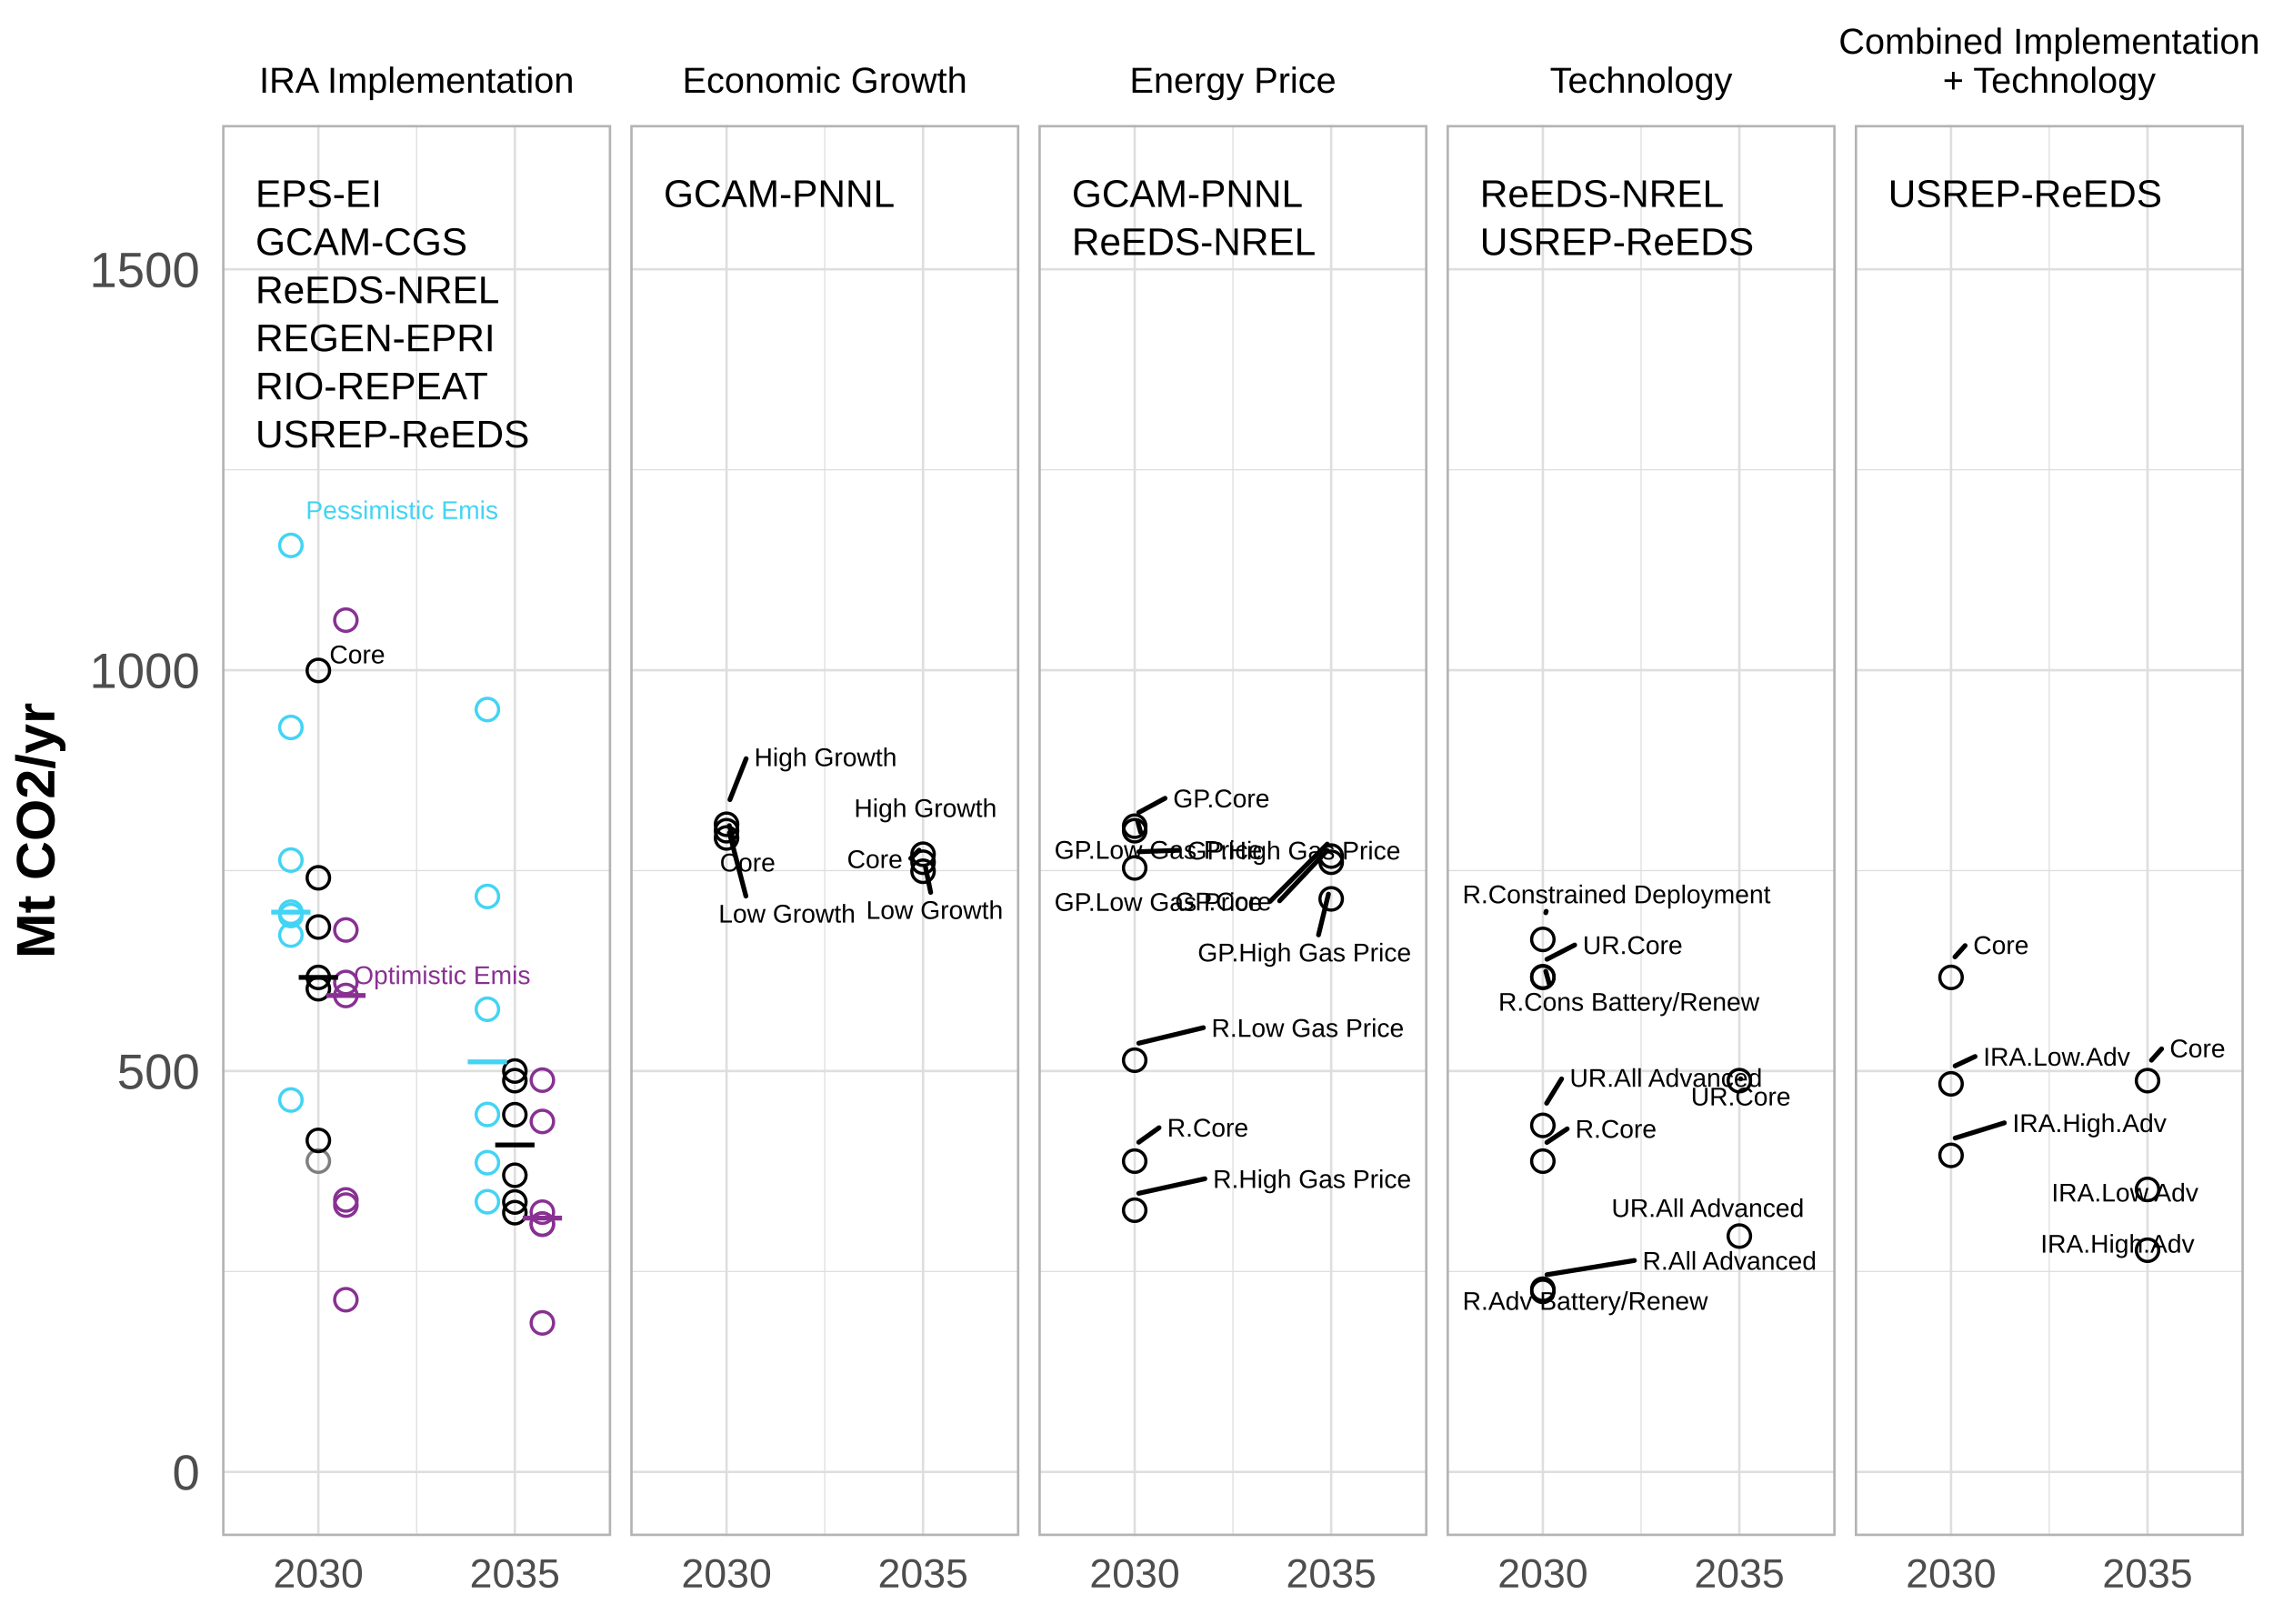
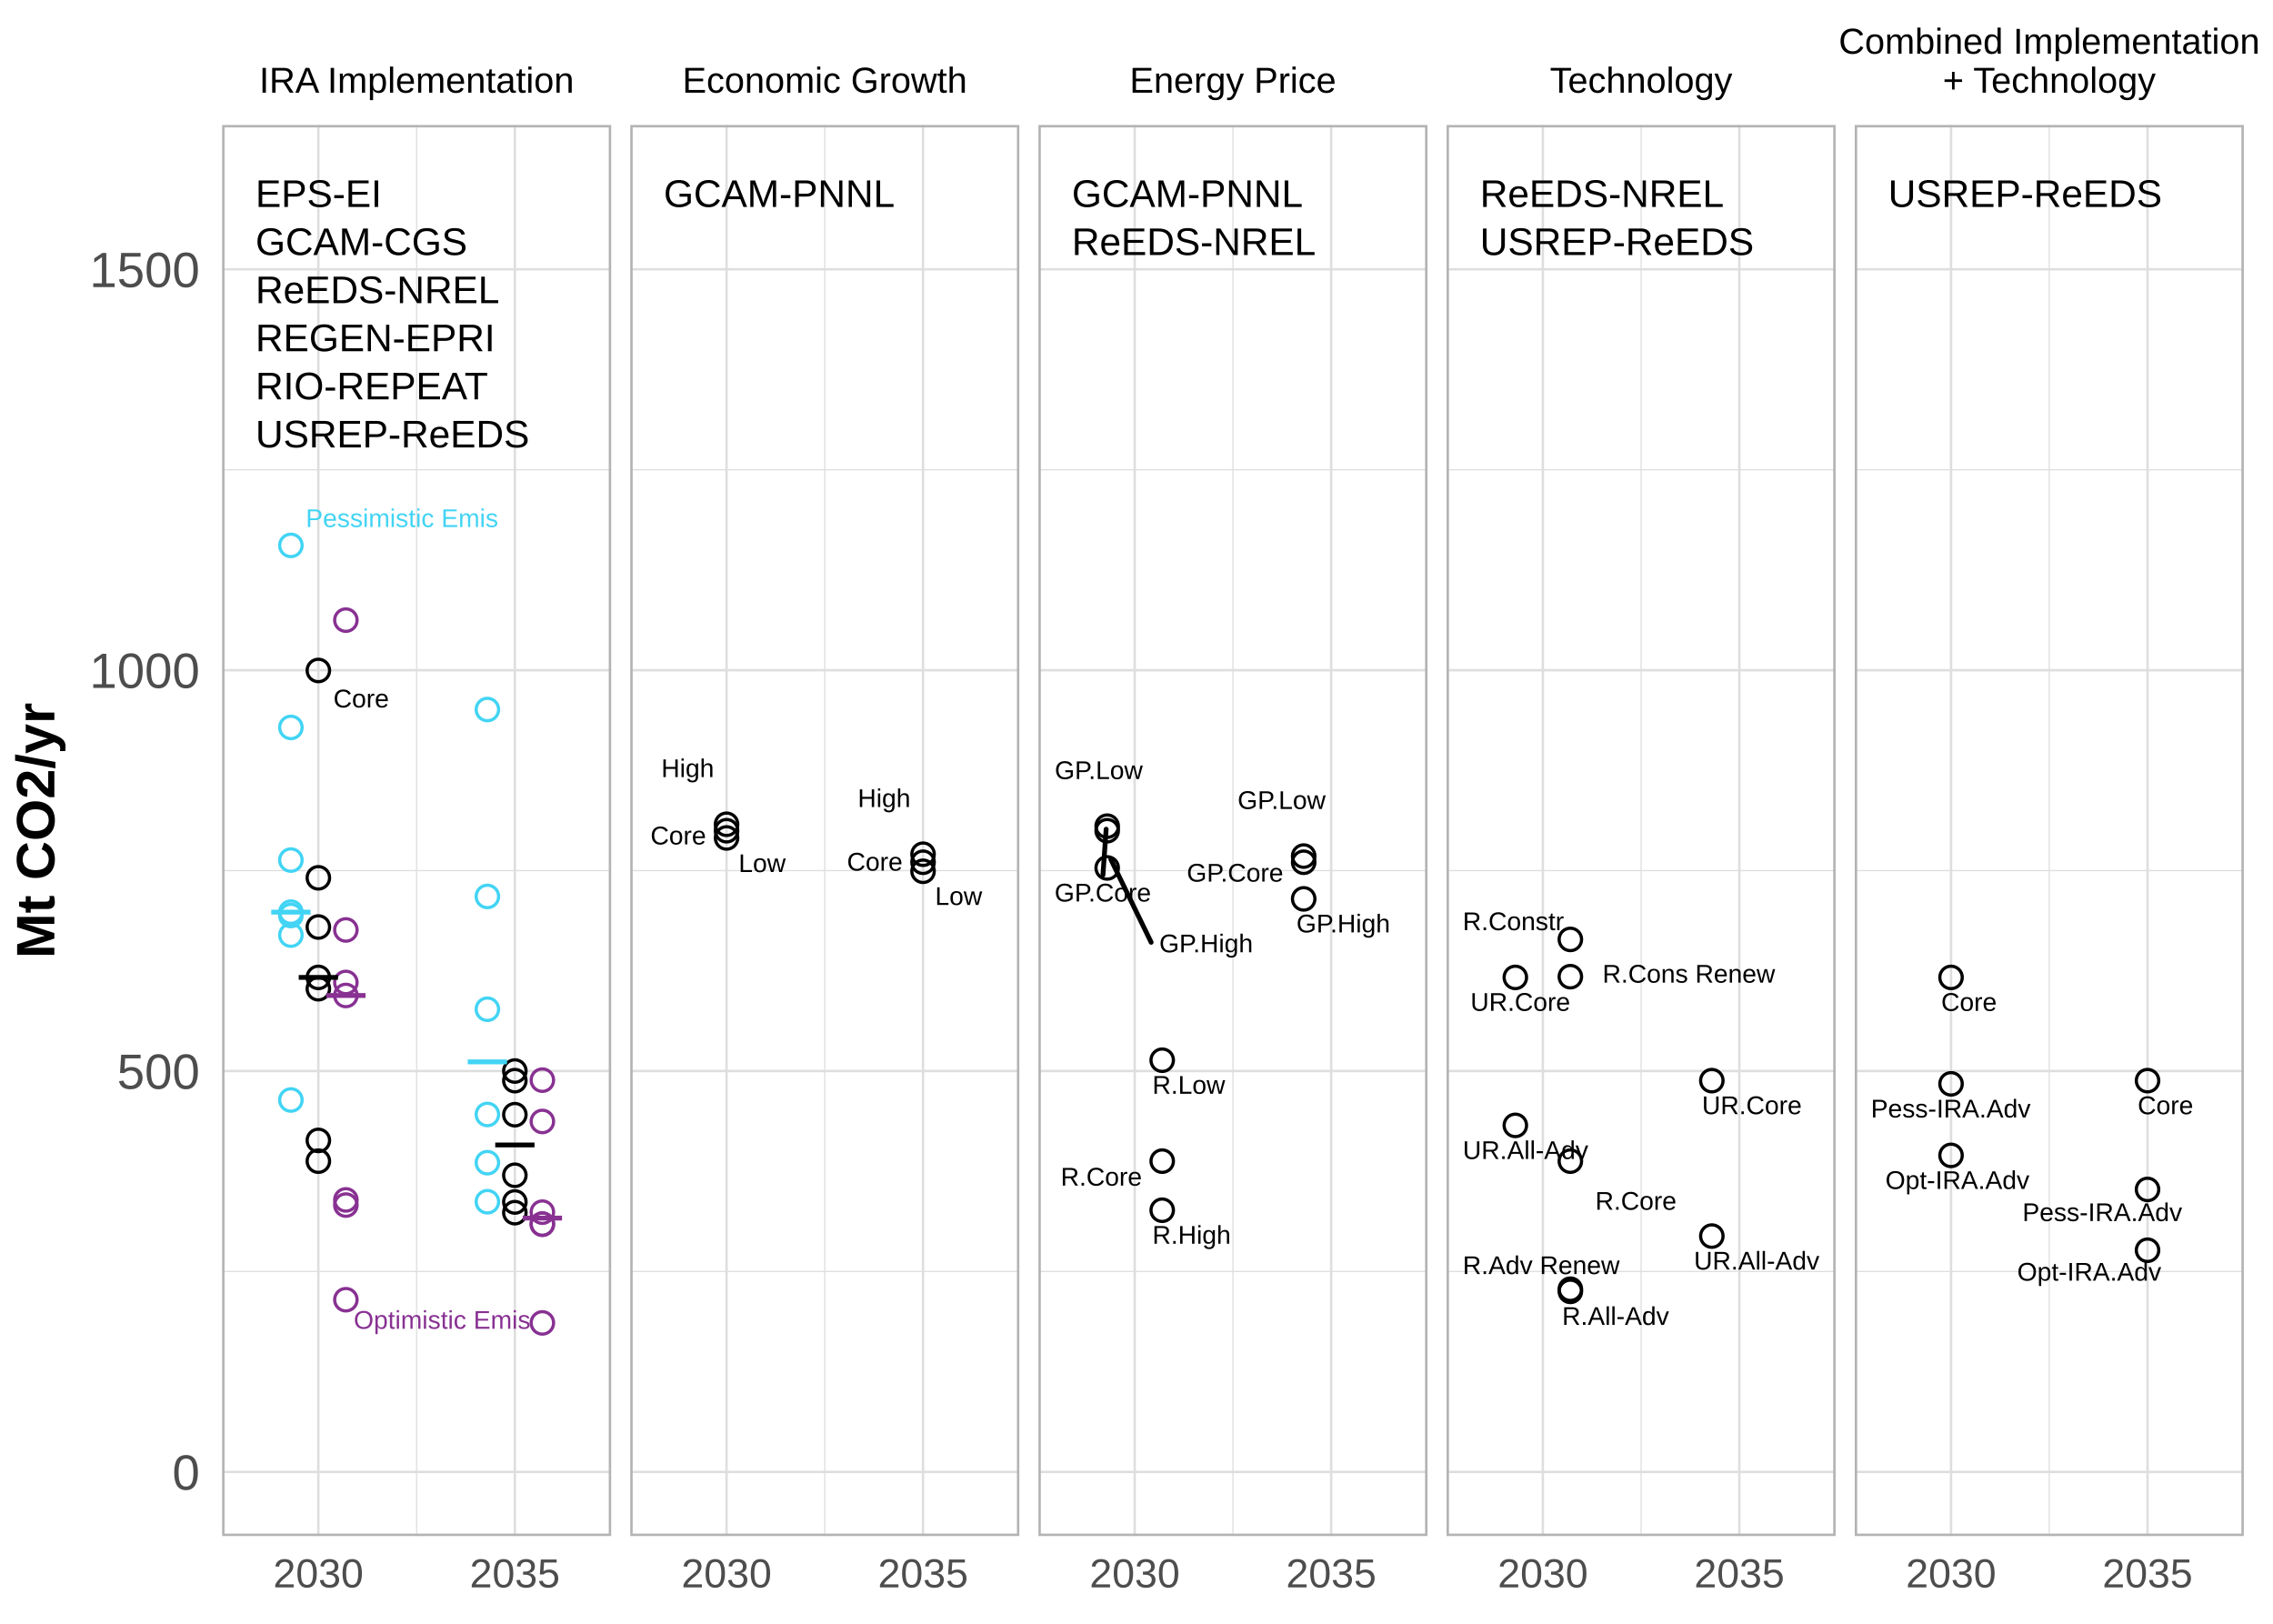
<svg xmlns="http://www.w3.org/2000/svg" class="svglite" width="504.00pt" height="360.00pt" viewBox="0 0 504.00 360.00">
  <defs>
    <style type="text/css">
    .svglite line, .svglite polyline, .svglite polygon, .svglite path, .svglite rect, .svglite circle {
      fill: none;
      stroke: #000000;
      stroke-linecap: round;
      stroke-linejoin: round;
      stroke-miterlimit: 10.00;
    }
    .svglite text {
      white-space: pre;
    }
  </style>
  </defs>
  <rect width="100%" height="100%" style="stroke: none; fill: #FFFFFF;" />
  <defs>
    <clipPath id="cpMC4wMHw1MDQuMDB8MC4wMHwzNjAuMDA=">
      <rect x="0.00" y="0.00" width="504.00" height="360.00" />
    </clipPath>
  </defs>
  <g clip-path="url(#cpMC4wMHw1MDQuMDB8MC4wMHwzNjAuMDA=)">
    <rect x="-0" y="0.00" width="504.00" height="360.00" style="stroke-width: 1.07; stroke: #FFFFFF; fill: #FFFFFF;" />
  </g>
  <defs>
    <clipPath id="cpNS40OHwxMzYuNTF8NS40OHwzNTQuNTI=">
      <rect x="5.48" y="5.48" width="131.03" height="349.04" />
    </clipPath>
  </defs>
  <g clip-path="url(#cpNS40OHwxMzYuNTF8NS40OHwzNTQuNTI=)">
    <rect x="5.48" y="5.48" width="131.03" height="349.04" style="stroke-width: 1.07; stroke: #FFFFFF; fill: #FFFFFF;" />
  </g>
  <g clip-path="url(#cpMC4wMHw1MDQuMDB8MC4wMHwzNjAuMDA=)">
</g>
  <defs>
    <clipPath id="cpNDkuMjV8MTM1LjUxfDI3LjcxfDM0MC41Ng==">
      <rect x="49.25" y="27.71" width="86.27" height="312.85" />
    </clipPath>
  </defs>
  <g clip-path="url(#cpNDkuMjV8MTM1LjUxfDI3LjcxfDM0MC41Ng==)">
    <rect x="49.25" y="27.71" width="86.27" height="312.85" style="stroke-width: 1.07; stroke: none; fill: #FFFFFF;" />
    <polyline points="49.25,281.90 135.51,281.90 " style="stroke-width: 0.27; stroke: #DEDEDE; stroke-linecap: butt;" />
    <polyline points="49.25,193.02 135.51,193.02 " style="stroke-width: 0.27; stroke: #DEDEDE; stroke-linecap: butt;" />
    <polyline points="49.25,104.15 135.51,104.15 " style="stroke-width: 0.27; stroke: #DEDEDE; stroke-linecap: butt;" />
    <polyline points="92.38,340.56 92.38,27.71 " style="stroke-width: 0.27; stroke: #DEDEDE; stroke-linecap: butt;" />
    <polyline points="49.25,326.34 135.51,326.34 " style="stroke-width: 0.53; stroke: #DEDEDE; stroke-linecap: butt;" />
    <polyline points="49.25,237.46 135.51,237.46 " style="stroke-width: 0.53; stroke: #DEDEDE; stroke-linecap: butt;" />
    <polyline points="49.25,148.59 135.51,148.59 " style="stroke-width: 0.53; stroke: #DEDEDE; stroke-linecap: butt;" />
    <polyline points="49.25,59.71 135.51,59.71 " style="stroke-width: 0.53; stroke: #DEDEDE; stroke-linecap: butt;" />
    <polyline points="70.59,340.56 70.59,27.71 " style="stroke-width: 0.53; stroke: #DEDEDE; stroke-linecap: butt;" />
    <polyline points="114.16,340.56 114.16,27.71 " style="stroke-width: 0.53; stroke: #DEDEDE; stroke-linecap: butt;" />
    <circle cx="70.59" cy="219.21" r="2.49" style="stroke-width: 0.71;" />
    <circle cx="114.16" cy="266.49" r="2.49" style="stroke-width: 0.71;" />
    <circle cx="76.69" cy="266.03" r="2.49" style="stroke-width: 0.71; stroke: #883192;" />
    <circle cx="120.26" cy="271.43" r="2.49" style="stroke-width: 0.71; stroke: #883192;" />
    <circle cx="64.50" cy="207.32" r="2.49" style="stroke-width: 0.71; stroke: #42D4F4;" />
    <circle cx="108.07" cy="257.78" r="2.49" style="stroke-width: 0.71; stroke: #42D4F4;" />
    <circle cx="70.59" cy="205.53" r="2.49" style="stroke-width: 0.71;" />
    <circle cx="114.16" cy="247.14" r="2.49" style="stroke-width: 0.71;" />
    <circle cx="76.69" cy="220.71" r="2.49" style="stroke-width: 0.71; stroke: #883192;" />
    <circle cx="120.26" cy="248.64" r="2.49" style="stroke-width: 0.71; stroke: #883192;" />
    <circle cx="64.50" cy="190.69" r="2.49" style="stroke-width: 0.71; stroke: #42D4F4;" />
    <circle cx="108.07" cy="247.09" r="2.49" style="stroke-width: 0.71; stroke: #42D4F4;" />
    <circle cx="70.59" cy="148.65" r="2.49" style="stroke-width: 0.71;" />
    <circle cx="114.16" cy="237.46" r="2.49" style="stroke-width: 0.71;" />
    <circle cx="76.69" cy="137.49" r="2.49" style="stroke-width: 0.71; stroke: #883192;" />
    <circle cx="120.26" cy="271.38" r="2.49" style="stroke-width: 0.71; stroke: #883192;" />
    <circle cx="64.50" cy="120.92" r="2.49" style="stroke-width: 0.71; stroke: #42D4F4;" />
    <circle cx="108.07" cy="157.31" r="2.49" style="stroke-width: 0.71; stroke: #42D4F4;" />
    <circle cx="70.59" cy="194.62" r="2.49" style="stroke-width: 0.71;" />
    <circle cx="114.16" cy="260.57" r="2.49" style="stroke-width: 0.71;" />
    <circle cx="76.69" cy="206.18" r="2.49" style="stroke-width: 0.71; stroke: #883192;" />
    <circle cx="120.26" cy="268.75" r="2.49" style="stroke-width: 0.71; stroke: #883192;" />
    <circle cx="64.50" cy="202.98" r="2.49" style="stroke-width: 0.71; stroke: #42D4F4;" />
    <circle cx="108.07" cy="266.44" r="2.49" style="stroke-width: 0.71; stroke: #42D4F4;" />
-     <circle cx="70.59" cy="257.44" r="2.49" style="stroke-width: 0.71; stroke: #7F7F7F;" />
+     <circle cx="70.59" cy="257.44" r="2.49" style="stroke-width: 0.71;" />
    <circle cx="70.59" cy="252.84" r="2.49" style="stroke-width: 0.71;" />
    <circle cx="114.16" cy="268.86" r="2.49" style="stroke-width: 0.71;" />
    <circle cx="76.69" cy="267.18" r="2.49" style="stroke-width: 0.71; stroke: #883192;" />
    <circle cx="76.69" cy="288.16" r="2.49" style="stroke-width: 0.71; stroke: #883192;" />
    <circle cx="120.26" cy="293.30" r="2.49" style="stroke-width: 0.71; stroke: #883192;" />
    <circle cx="64.50" cy="243.88" r="2.49" style="stroke-width: 0.71; stroke: #42D4F4;" />
    <circle cx="64.50" cy="161.28" r="2.49" style="stroke-width: 0.71; stroke: #42D4F4;" />
    <circle cx="108.07" cy="198.75" r="2.49" style="stroke-width: 0.71; stroke: #42D4F4;" />
    <circle cx="70.59" cy="216.70" r="2.49" style="stroke-width: 0.71;" />
    <circle cx="114.16" cy="239.59" r="2.49" style="stroke-width: 0.71;" />
    <circle cx="76.69" cy="217.82" r="2.49" style="stroke-width: 0.71; stroke: #883192;" />
    <circle cx="120.26" cy="239.48" r="2.49" style="stroke-width: 0.71; stroke: #883192;" />
    <circle cx="64.50" cy="202.23" r="2.49" style="stroke-width: 0.71; stroke: #42D4F4;" />
    <circle cx="108.07" cy="223.76" r="2.49" style="stroke-width: 0.71; stroke: #42D4F4;" />
    <line x1="60.14" y1="202.23" x2="68.85" y2="202.23" style="stroke-width: 1.07; stroke: #42D4F4; stroke-linecap: butt;" />
    <line x1="66.24" y1="216.70" x2="74.95" y2="216.70" style="stroke-width: 1.07; stroke-linecap: butt;" />
    <line x1="72.34" y1="220.71" x2="81.05" y2="220.71" style="stroke-width: 1.07; stroke: #883192; stroke-linecap: butt;" />
    <line x1="103.71" y1="235.43" x2="112.42" y2="235.43" style="stroke-width: 1.07; stroke: #42D4F4; stroke-linecap: butt;" />
    <line x1="109.81" y1="253.85" x2="118.52" y2="253.85" style="stroke-width: 1.07; stroke-linecap: butt;" />
    <line x1="115.91" y1="270.06" x2="124.62" y2="270.06" style="stroke-width: 1.07; stroke: #883192; stroke-linecap: butt;" />
-     <text x="73.06" y="147.07" style="font-size: 5.69px; font-family: &quot;Arial&quot;;" textLength="12.33px" lengthAdjust="spacingAndGlyphs">Core</text>
-     <text x="67.80" y="115.07" style="font-size: 5.69px;fill: #42D4F4; font-family: &quot;Arial&quot;;" textLength="42.67px" lengthAdjust="spacingAndGlyphs">Pessimistic Emis</text>
-     <text x="78.43" y="218.17" style="font-size: 5.69px;fill: #883192; font-family: &quot;Arial&quot;;" textLength="39.18px" lengthAdjust="spacingAndGlyphs">Optimistic Emis</text>
+     <text x="73.93" y="156.84" style="font-size: 5.69px; font-family: &quot;Arial&quot;;" textLength="12.33px" lengthAdjust="spacingAndGlyphs">Core</text>
+     <text x="67.80" y="116.85" style="font-size: 5.69px;fill: #42D4F4; font-family: &quot;Arial&quot;;" textLength="42.67px" lengthAdjust="spacingAndGlyphs">Pessimistic Emis</text>
+     <text x="78.43" y="294.60" style="font-size: 5.69px;fill: #883192; font-family: &quot;Arial&quot;;" textLength="39.18px" lengthAdjust="spacingAndGlyphs">Optimistic Emis</text>
    <text x="56.65" y="45.88" style="font-size: 8.54px; font-family: &quot;Arial&quot;;" textLength="27.96px" lengthAdjust="spacingAndGlyphs">EPS-EI</text>
    <text x="56.65" y="56.54" style="font-size: 8.54px; font-family: &quot;Arial&quot;;" textLength="46.93px" lengthAdjust="spacingAndGlyphs">GCAM-CGS</text>
    <text x="56.65" y="67.21" style="font-size: 8.54px; font-family: &quot;Arial&quot;;" textLength="54.05px" lengthAdjust="spacingAndGlyphs">ReEDS-NREL</text>
    <text x="56.65" y="77.87" style="font-size: 8.54px; font-family: &quot;Arial&quot;;" textLength="53.09px" lengthAdjust="spacingAndGlyphs">REGEN-EPRI</text>
    <text x="56.65" y="88.54" style="font-size: 8.54px; font-family: &quot;Arial&quot;;" textLength="51.51px" lengthAdjust="spacingAndGlyphs">RIO-REPEAT</text>
    <text x="56.65" y="99.20" style="font-size: 8.54px; font-family: &quot;Arial&quot;;" textLength="60.68px" lengthAdjust="spacingAndGlyphs">USREP-ReEDS</text>
    <rect x="49.25" y="27.71" width="86.27" height="312.85" style="stroke-width: 1.07; stroke: #B3B3B3;" />
  </g>
  <g clip-path="url(#cpMC4wMHw1MDQuMDB8MC4wMHwzNjAuMDA=)">
    <text x="44.31" y="330.28" text-anchor="end" style="font-size: 11.00px;fill: #4D4D4D; font-family: &quot;Arial&quot;;" textLength="6.12px" lengthAdjust="spacingAndGlyphs">0</text>
    <text x="44.31" y="241.40" text-anchor="end" style="font-size: 11.00px;fill: #4D4D4D; font-family: &quot;Arial&quot;;" textLength="18.36px" lengthAdjust="spacingAndGlyphs">500</text>
    <text x="44.31" y="152.52" text-anchor="end" style="font-size: 11.00px;fill: #4D4D4D; font-family: &quot;Arial&quot;;" textLength="24.48px" lengthAdjust="spacingAndGlyphs">1000</text>
    <text x="44.31" y="63.65" text-anchor="end" style="font-size: 11.00px;fill: #4D4D4D; font-family: &quot;Arial&quot;;" textLength="24.48px" lengthAdjust="spacingAndGlyphs">1500</text>
    <text x="70.59" y="351.94" text-anchor="middle" style="font-size: 9.00px;fill: #4D4D4D; font-family: &quot;Arial&quot;;" textLength="20.02px" lengthAdjust="spacingAndGlyphs">2030</text>
    <text x="114.16" y="351.94" text-anchor="middle" style="font-size: 9.00px;fill: #4D4D4D; font-family: &quot;Arial&quot;;" textLength="20.02px" lengthAdjust="spacingAndGlyphs">2035</text>
    <text transform="translate(12.05,184.14) rotate(-90)" text-anchor="middle" style="font-size: 12.00px; font-weight: bold; font-family: &quot;Arial&quot;;" textLength="56.69px" lengthAdjust="spacingAndGlyphs">Mt CO2/yr</text>
    <text x="92.38" y="11.91" text-anchor="middle" style="font-size: 8.00px; font-family: &quot;Arial&quot;;" textLength="0.00px" lengthAdjust="spacingAndGlyphs" />
    <text x="92.38" y="20.55" text-anchor="middle" style="font-size: 8.00px; font-family: &quot;Arial&quot;;" textLength="69.82px" lengthAdjust="spacingAndGlyphs">IRA Implementation</text>
  </g>
  <defs>
    <clipPath id="cpMTM2LjUxfDIyNy4wMXw1LjQ4fDM1NC41Mg==">
      <rect x="136.51" y="5.48" width="90.50" height="349.04" />
    </clipPath>
  </defs>
  <g clip-path="url(#cpMTM2LjUxfDIyNy4wMXw1LjQ4fDM1NC41Mg==)">
    <rect x="136.51" y="5.48" width="90.50" height="349.04" style="stroke-width: 1.07; stroke: #FFFFFF; fill: #FFFFFF;" />
  </g>
  <g clip-path="url(#cpMC4wMHw1MDQuMDB8MC4wMHwzNjAuMDA=)">
</g>
  <defs>
    <clipPath id="cpMTM5Ljc1fDIyNi4wMnwyNy43MXwzNDAuNTY=">
      <rect x="139.75" y="27.71" width="86.27" height="312.85" />
    </clipPath>
  </defs>
  <g clip-path="url(#cpMTM5Ljc1fDIyNi4wMnwyNy43MXwzNDAuNTY=)">
    <rect x="139.75" y="27.71" width="86.27" height="312.85" style="stroke-width: 1.07; stroke: none; fill: #FFFFFF;" />
    <polyline points="139.75,281.90 226.02,281.90 " style="stroke-width: 0.27; stroke: #DEDEDE; stroke-linecap: butt;" />
    <polyline points="139.75,193.02 226.02,193.02 " style="stroke-width: 0.27; stroke: #DEDEDE; stroke-linecap: butt;" />
    <polyline points="139.75,104.15 226.02,104.15 " style="stroke-width: 0.27; stroke: #DEDEDE; stroke-linecap: butt;" />
    <polyline points="182.88,340.56 182.88,27.71 " style="stroke-width: 0.27; stroke: #DEDEDE; stroke-linecap: butt;" />
    <polyline points="139.75,326.34 226.02,326.34 " style="stroke-width: 0.53; stroke: #DEDEDE; stroke-linecap: butt;" />
    <polyline points="139.75,237.46 226.02,237.46 " style="stroke-width: 0.53; stroke: #DEDEDE; stroke-linecap: butt;" />
    <polyline points="139.75,148.59 226.02,148.59 " style="stroke-width: 0.53; stroke: #DEDEDE; stroke-linecap: butt;" />
    <polyline points="139.75,59.71 226.02,59.71 " style="stroke-width: 0.53; stroke: #DEDEDE; stroke-linecap: butt;" />
    <polyline points="161.10,340.56 161.10,27.71 " style="stroke-width: 0.53; stroke: #DEDEDE; stroke-linecap: butt;" />
    <polyline points="204.67,340.56 204.67,27.71 " style="stroke-width: 0.53; stroke: #DEDEDE; stroke-linecap: butt;" />
    <circle cx="161.10" cy="182.75" r="2.49" style="stroke-width: 0.71;" />
    <circle cx="204.67" cy="189.39" r="2.49" style="stroke-width: 0.71;" />
    <circle cx="161.10" cy="184.18" r="2.49" style="stroke-width: 0.71;" />
    <circle cx="204.67" cy="191.17" r="2.49" style="stroke-width: 0.71;" />
    <circle cx="161.10" cy="185.78" r="2.49" style="stroke-width: 0.71;" />
    <circle cx="204.67" cy="193.17" r="2.49" style="stroke-width: 0.71;" />
-     <line x1="165.44" y1="168.21" x2="161.85" y2="177.29" style="stroke-width: 1.07;" />
-     <line x1="162.82" y1="187.32" x2="161.72" y2="183.05" style="stroke-width: 1.07;" />
-     <line x1="201.94" y1="190.31" x2="203.78" y2="188.49" style="stroke-width: 1.07;" />
-     <line x1="165.39" y1="198.67" x2="161.73" y2="184.64" style="stroke-width: 1.07;" />
-     <line x1="206.36" y1="197.85" x2="205.22" y2="192.27" style="stroke-width: 1.07;" />
-     <text x="167.24" y="169.85" style="font-size: 5.69px; font-family: &quot;Arial&quot;;" textLength="31.60px" lengthAdjust="spacingAndGlyphs">High Growth</text>
-     <text x="189.39" y="181.13" style="font-size: 5.69px; font-family: &quot;Arial&quot;;" textLength="31.60px" lengthAdjust="spacingAndGlyphs">High Growth</text>
-     <text x="159.60" y="193.20" style="font-size: 5.69px; font-family: &quot;Arial&quot;;" textLength="12.33px" lengthAdjust="spacingAndGlyphs">Core</text>
-     <text x="187.82" y="192.45" style="font-size: 5.69px; font-family: &quot;Arial&quot;;" textLength="12.33px" lengthAdjust="spacingAndGlyphs">Core</text>
-     <text x="159.32" y="204.54" style="font-size: 5.69px; font-family: &quot;Arial&quot;;" textLength="30.33px" lengthAdjust="spacingAndGlyphs">Low Growth</text>
-     <text x="192.05" y="203.73" style="font-size: 5.69px; font-family: &quot;Arial&quot;;" textLength="30.33px" lengthAdjust="spacingAndGlyphs">Low Growth</text>
+     <text x="146.63" y="172.28" style="font-size: 5.69px; font-family: &quot;Arial&quot;;" textLength="11.70px" lengthAdjust="spacingAndGlyphs">High</text>
+     <text x="190.19" y="178.92" style="font-size: 5.69px; font-family: &quot;Arial&quot;;" textLength="11.70px" lengthAdjust="spacingAndGlyphs">High</text>
+     <text x="144.24" y="187.21" style="font-size: 5.69px; font-family: &quot;Arial&quot;;" textLength="12.33px" lengthAdjust="spacingAndGlyphs">Core</text>
+     <text x="187.81" y="193.02" style="font-size: 5.69px; font-family: &quot;Arial&quot;;" textLength="12.33px" lengthAdjust="spacingAndGlyphs">Core</text>
+     <text x="163.77" y="193.34" style="font-size: 5.69px; font-family: &quot;Arial&quot;;" textLength="10.43px" lengthAdjust="spacingAndGlyphs">Low</text>
+     <text x="207.34" y="200.63" style="font-size: 5.69px; font-family: &quot;Arial&quot;;" textLength="10.43px" lengthAdjust="spacingAndGlyphs">Low</text>
    <text x="147.16" y="45.88" style="font-size: 8.54px; font-family: &quot;Arial&quot;;" textLength="51.20px" lengthAdjust="spacingAndGlyphs">GCAM-PNNL</text>
    <rect x="139.75" y="27.71" width="86.27" height="312.85" style="stroke-width: 1.07; stroke: #B3B3B3;" />
  </g>
  <g clip-path="url(#cpMC4wMHw1MDQuMDB8MC4wMHwzNjAuMDA=)">
    <text x="161.10" y="351.94" text-anchor="middle" style="font-size: 9.00px;fill: #4D4D4D; font-family: &quot;Arial&quot;;" textLength="20.02px" lengthAdjust="spacingAndGlyphs">2030</text>
    <text x="204.67" y="351.94" text-anchor="middle" style="font-size: 9.00px;fill: #4D4D4D; font-family: &quot;Arial&quot;;" textLength="20.02px" lengthAdjust="spacingAndGlyphs">2035</text>
    <text x="182.88" y="11.91" text-anchor="middle" style="font-size: 8.00px; font-family: &quot;Arial&quot;;" textLength="0.00px" lengthAdjust="spacingAndGlyphs" />
    <text x="182.88" y="20.55" text-anchor="middle" style="font-size: 8.00px; font-family: &quot;Arial&quot;;" textLength="63.14px" lengthAdjust="spacingAndGlyphs">Economic Growth</text>
  </g>
  <defs>
    <clipPath id="cpMjI3LjAxfDMxNy41Mnw1LjQ4fDM1NC41Mg==">
      <rect x="227.01" y="5.48" width="90.50" height="349.04" />
    </clipPath>
  </defs>
  <g clip-path="url(#cpMjI3LjAxfDMxNy41Mnw1LjQ4fDM1NC41Mg==)">
    <rect x="227.01" y="5.48" width="90.50" height="349.04" style="stroke-width: 1.07; stroke: #FFFFFF; fill: #FFFFFF;" />
  </g>
  <g clip-path="url(#cpMC4wMHw1MDQuMDB8MC4wMHwzNjAuMDA=)">
</g>
  <defs>
    <clipPath id="cpMjMwLjI1fDMxNi41MnwyNy43MXwzNDAuNTY=">
      <rect x="230.25" y="27.71" width="86.27" height="312.85" />
    </clipPath>
  </defs>
  <g clip-path="url(#cpMjMwLjI1fDMxNi41MnwyNy43MXwzNDAuNTY=)">
    <rect x="230.25" y="27.71" width="86.27" height="312.85" style="stroke-width: 1.07; stroke: none; fill: #FFFFFF;" />
    <polyline points="230.25,281.90 316.52,281.90 " style="stroke-width: 0.27; stroke: #DEDEDE; stroke-linecap: butt;" />
    <polyline points="230.25,193.02 316.52,193.02 " style="stroke-width: 0.27; stroke: #DEDEDE; stroke-linecap: butt;" />
    <polyline points="230.25,104.15 316.52,104.15 " style="stroke-width: 0.27; stroke: #DEDEDE; stroke-linecap: butt;" />
    <polyline points="273.38,340.56 273.38,27.71 " style="stroke-width: 0.27; stroke: #DEDEDE; stroke-linecap: butt;" />
    <polyline points="230.25,326.34 316.52,326.34 " style="stroke-width: 0.53; stroke: #DEDEDE; stroke-linecap: butt;" />
    <polyline points="230.25,237.46 316.52,237.46 " style="stroke-width: 0.53; stroke: #DEDEDE; stroke-linecap: butt;" />
    <polyline points="230.25,148.59 316.52,148.59 " style="stroke-width: 0.53; stroke: #DEDEDE; stroke-linecap: butt;" />
    <polyline points="230.25,59.71 316.52,59.71 " style="stroke-width: 0.53; stroke: #DEDEDE; stroke-linecap: butt;" />
    <polyline points="251.60,340.56 251.60,27.71 " style="stroke-width: 0.53; stroke: #DEDEDE; stroke-linecap: butt;" />
    <polyline points="295.17,340.56 295.17,27.71 " style="stroke-width: 0.53; stroke: #DEDEDE; stroke-linecap: butt;" />
-     <circle cx="251.60" cy="192.43" r="2.49" style="stroke-width: 0.71;" />
-     <circle cx="295.17" cy="199.29" r="2.49" style="stroke-width: 0.71;" />
-     <circle cx="251.60" cy="184.18" r="2.49" style="stroke-width: 0.71;" />
-     <circle cx="295.17" cy="191.17" r="2.49" style="stroke-width: 0.71;" />
-     <circle cx="251.60" cy="183.17" r="2.49" style="stroke-width: 0.71;" />
-     <circle cx="295.17" cy="189.80" r="2.49" style="stroke-width: 0.71;" />
-     <circle cx="251.60" cy="257.44" r="2.49" style="stroke-width: 0.71;" />
-     <circle cx="251.60" cy="268.32" r="2.49" style="stroke-width: 0.71;" />
-     <circle cx="251.60" cy="235.06" r="2.49" style="stroke-width: 0.71;" />
-     <line x1="261.42" y1="188.51" x2="252.52" y2="188.84" style="stroke-width: 1.07;" />
-     <line x1="292.36" y1="207.27" x2="294.56" y2="198.23" style="stroke-width: 1.07;" />
-     <line x1="258.33" y1="176.99" x2="252.51" y2="180.13" style="stroke-width: 1.07;" />
-     <line x1="283.73" y1="199.72" x2="294.29" y2="188.55" style="stroke-width: 1.07;" />
-     <line x1="252.91" y1="184.51" x2="252.24" y2="182.00" style="stroke-width: 1.07;" />
-     <line x1="281.63" y1="199.84" x2="294.29" y2="187.14" style="stroke-width: 1.07;" />
-     <line x1="257.00" y1="250.03" x2="252.50" y2="253.25" style="stroke-width: 1.07;" />
-     <line x1="267.16" y1="261.34" x2="252.51" y2="264.57" style="stroke-width: 1.07;" />
-     <line x1="266.83" y1="227.85" x2="252.51" y2="231.29" style="stroke-width: 1.07;" />
-     <text x="263.22" y="190.55" style="font-size: 5.69px; font-family: &quot;Arial&quot;;" textLength="47.30px" lengthAdjust="spacingAndGlyphs">GP.High Gas Price</text>
-     <text x="265.58" y="213.15" style="font-size: 5.69px; font-family: &quot;Arial&quot;;" textLength="47.30px" lengthAdjust="spacingAndGlyphs">GP.High Gas Price</text>
-     <text x="260.13" y="178.99" style="font-size: 5.69px; font-family: &quot;Arial&quot;;" textLength="21.38px" lengthAdjust="spacingAndGlyphs">GP.Core</text>
-     <text x="260.54" y="201.84" style="font-size: 5.69px; font-family: &quot;Arial&quot;;" textLength="21.38px" lengthAdjust="spacingAndGlyphs">GP.Core</text>
-     <text x="233.80" y="190.39" style="font-size: 5.69px; font-family: &quot;Arial&quot;;" textLength="46.03px" lengthAdjust="spacingAndGlyphs">GP.Low Gas Price</text>
-     <text x="233.80" y="201.95" style="font-size: 5.69px; font-family: &quot;Arial&quot;;" textLength="46.03px" lengthAdjust="spacingAndGlyphs">GP.Low Gas Price</text>
-     <text x="258.80" y="251.99" style="font-size: 5.69px; font-family: &quot;Arial&quot;;" textLength="18.01px" lengthAdjust="spacingAndGlyphs">R.Core</text>
-     <text x="268.96" y="263.37" style="font-size: 5.69px; font-family: &quot;Arial&quot;;" textLength="43.93px" lengthAdjust="spacingAndGlyphs">R.High Gas Price</text>
-     <text x="268.63" y="229.88" style="font-size: 5.69px; font-family: &quot;Arial&quot;;" textLength="42.66px" lengthAdjust="spacingAndGlyphs">R.Low Gas Price</text>
+     <circle cx="245.50" cy="192.43" r="2.49" style="stroke-width: 0.71;" />
+     <circle cx="289.07" cy="199.29" r="2.49" style="stroke-width: 0.71;" />
+     <circle cx="245.50" cy="184.18" r="2.49" style="stroke-width: 0.71;" />
+     <circle cx="289.07" cy="191.17" r="2.49" style="stroke-width: 0.71;" />
+     <circle cx="245.50" cy="183.17" r="2.49" style="stroke-width: 0.71;" />
+     <circle cx="289.07" cy="189.80" r="2.49" style="stroke-width: 0.71;" />
+     <circle cx="257.70" cy="257.44" r="2.49" style="stroke-width: 0.71;" />
+     <circle cx="257.70" cy="268.32" r="2.49" style="stroke-width: 0.71;" />
+     <circle cx="257.70" cy="235.06" r="2.49" style="stroke-width: 0.71;" />
+     <line x1="255.25" y1="208.92" x2="246.30" y2="190.52" style="stroke-width: 1.07;" />
+     <line x1="244.56" y1="194.00" x2="245.27" y2="183.84" style="stroke-width: 1.07;" />
+     <text x="257.05" y="211.13" style="font-size: 5.69px; font-family: &quot;Arial&quot;;" textLength="20.76px" lengthAdjust="spacingAndGlyphs">GP.High</text>
+     <text x="287.47" y="206.72" style="font-size: 5.69px; font-family: &quot;Arial&quot;;" textLength="20.76px" lengthAdjust="spacingAndGlyphs">GP.High</text>
+     <text x="233.84" y="199.87" style="font-size: 5.69px; font-family: &quot;Arial&quot;;" textLength="21.38px" lengthAdjust="spacingAndGlyphs">GP.Core</text>
+     <text x="263.16" y="195.46" style="font-size: 5.69px; font-family: &quot;Arial&quot;;" textLength="21.38px" lengthAdjust="spacingAndGlyphs">GP.Core</text>
+     <text x="233.88" y="172.72" style="font-size: 5.69px; font-family: &quot;Arial&quot;;" textLength="19.49px" lengthAdjust="spacingAndGlyphs">GP.Low</text>
+     <text x="274.42" y="179.35" style="font-size: 5.69px; font-family: &quot;Arial&quot;;" textLength="19.49px" lengthAdjust="spacingAndGlyphs">GP.Low</text>
+     <text x="235.19" y="262.86" style="font-size: 5.69px; font-family: &quot;Arial&quot;;" textLength="18.01px" lengthAdjust="spacingAndGlyphs">R.Core</text>
+     <text x="255.52" y="275.75" style="font-size: 5.69px; font-family: &quot;Arial&quot;;" textLength="17.39px" lengthAdjust="spacingAndGlyphs">R.High</text>
+     <text x="255.52" y="242.49" style="font-size: 5.69px; font-family: &quot;Arial&quot;;" textLength="16.12px" lengthAdjust="spacingAndGlyphs">R.Low</text>
    <text x="237.66" y="45.88" style="font-size: 8.54px; font-family: &quot;Arial&quot;;" textLength="51.20px" lengthAdjust="spacingAndGlyphs">GCAM-PNNL</text>
    <text x="237.66" y="56.54" style="font-size: 8.54px; font-family: &quot;Arial&quot;;" textLength="54.05px" lengthAdjust="spacingAndGlyphs">ReEDS-NREL</text>
    <rect x="230.25" y="27.71" width="86.27" height="312.85" style="stroke-width: 1.07; stroke: #B3B3B3;" />
  </g>
  <g clip-path="url(#cpMC4wMHw1MDQuMDB8MC4wMHwzNjAuMDA=)">
    <text x="251.60" y="351.94" text-anchor="middle" style="font-size: 9.00px;fill: #4D4D4D; font-family: &quot;Arial&quot;;" textLength="20.02px" lengthAdjust="spacingAndGlyphs">2030</text>
    <text x="295.17" y="351.94" text-anchor="middle" style="font-size: 9.00px;fill: #4D4D4D; font-family: &quot;Arial&quot;;" textLength="20.02px" lengthAdjust="spacingAndGlyphs">2035</text>
    <text x="273.38" y="11.91" text-anchor="middle" style="font-size: 8.00px; font-family: &quot;Arial&quot;;" textLength="0.00px" lengthAdjust="spacingAndGlyphs" />
    <text x="273.38" y="20.55" text-anchor="middle" style="font-size: 8.00px; font-family: &quot;Arial&quot;;" textLength="45.81px" lengthAdjust="spacingAndGlyphs">Energy Price</text>
  </g>
  <defs>
    <clipPath id="cpMzE3LjUyfDQwOC4wMnw1LjQ4fDM1NC41Mg==">
      <rect x="317.52" y="5.48" width="90.50" height="349.04" />
    </clipPath>
  </defs>
  <g clip-path="url(#cpMzE3LjUyfDQwOC4wMnw1LjQ4fDM1NC41Mg==)">
    <rect x="317.52" y="5.48" width="90.50" height="349.04" style="stroke-width: 1.07; stroke: #FFFFFF; fill: #FFFFFF;" />
  </g>
  <g clip-path="url(#cpMC4wMHw1MDQuMDB8MC4wMHwzNjAuMDA=)">
</g>
  <defs>
    <clipPath id="cpMzIwLjc1fDQwNy4wMnwyNy43MXwzNDAuNTY=">
      <rect x="320.75" y="27.71" width="86.27" height="312.85" />
    </clipPath>
  </defs>
  <g clip-path="url(#cpMzIwLjc1fDQwNy4wMnwyNy43MXwzNDAuNTY=)">
    <rect x="320.75" y="27.71" width="86.27" height="312.85" style="stroke-width: 1.07; stroke: none; fill: #FFFFFF;" />
    <polyline points="320.75,281.90 407.02,281.90 " style="stroke-width: 0.27; stroke: #DEDEDE; stroke-linecap: butt;" />
    <polyline points="320.75,193.02 407.02,193.02 " style="stroke-width: 0.27; stroke: #DEDEDE; stroke-linecap: butt;" />
    <polyline points="320.75,104.15 407.02,104.15 " style="stroke-width: 0.27; stroke: #DEDEDE; stroke-linecap: butt;" />
    <polyline points="363.89,340.56 363.89,27.71 " style="stroke-width: 0.27; stroke: #DEDEDE; stroke-linecap: butt;" />
    <polyline points="320.75,326.34 407.02,326.34 " style="stroke-width: 0.53; stroke: #DEDEDE; stroke-linecap: butt;" />
    <polyline points="320.75,237.46 407.02,237.46 " style="stroke-width: 0.53; stroke: #DEDEDE; stroke-linecap: butt;" />
    <polyline points="320.75,148.59 407.02,148.59 " style="stroke-width: 0.53; stroke: #DEDEDE; stroke-linecap: butt;" />
    <polyline points="320.75,59.71 407.02,59.71 " style="stroke-width: 0.53; stroke: #DEDEDE; stroke-linecap: butt;" />
    <polyline points="342.10,340.56 342.10,27.71 " style="stroke-width: 0.53; stroke: #DEDEDE; stroke-linecap: butt;" />
    <polyline points="385.67,340.56 385.67,27.71 " style="stroke-width: 0.53; stroke: #DEDEDE; stroke-linecap: butt;" />
-     <circle cx="342.10" cy="285.83" r="2.49" style="stroke-width: 0.71;" />
-     <circle cx="342.10" cy="286.31" r="2.49" style="stroke-width: 0.71;" />
-     <circle cx="342.10" cy="216.54" r="2.49" style="stroke-width: 0.71;" />
-     <circle cx="342.10" cy="208.28" r="2.49" style="stroke-width: 0.71;" />
-     <circle cx="342.10" cy="257.44" r="2.49" style="stroke-width: 0.71;" />
-     <circle cx="342.10" cy="249.51" r="2.49" style="stroke-width: 0.71;" />
-     <circle cx="385.67" cy="274.05" r="2.49" style="stroke-width: 0.71;" />
-     <circle cx="342.10" cy="216.70" r="2.49" style="stroke-width: 0.71;" />
-     <circle cx="385.67" cy="239.59" r="2.49" style="stroke-width: 0.71;" />
-     <line x1="362.40" y1="279.46" x2="343.02" y2="282.61" style="stroke-width: 1.07;" />
-     <line x1="343.54" y1="218.22" x2="342.75" y2="215.34" style="stroke-width: 1.07;" />
-     <line x1="342.84" y1="202.05" x2="342.75" y2="202.37" style="stroke-width: 1.07;" />
-     <line x1="347.50" y1="250.28" x2="343.00" y2="253.29" style="stroke-width: 1.07;" />
-     <line x1="346.26" y1="239.20" x2="342.94" y2="244.60" style="stroke-width: 1.07;" />
-     <line x1="349.16" y1="209.52" x2="343.01" y2="212.68" style="stroke-width: 1.07;" />
-     <line x1="385.98" y1="239.20" x2="385.97" y2="239.18" style="stroke-width: 1.07;" />
-     <text x="324.30" y="290.40" style="font-size: 5.69px; font-family: &quot;Arial&quot;;" textLength="54.35px" lengthAdjust="spacingAndGlyphs">R.Adv Battery/Renew</text>
-     <text x="364.20" y="281.50" style="font-size: 5.69px; font-family: &quot;Arial&quot;;" textLength="38.56px" lengthAdjust="spacingAndGlyphs">R.All Advanced</text>
-     <text x="332.24" y="224.09" style="font-size: 5.69px; font-family: &quot;Arial&quot;;" textLength="57.83px" lengthAdjust="spacingAndGlyphs">R.Cons Battery/Renew</text>
-     <text x="324.29" y="200.25" style="font-size: 5.69px; font-family: &quot;Arial&quot;;" textLength="68.26px" lengthAdjust="spacingAndGlyphs">R.Constrained Deployment</text>
-     <text x="349.30" y="252.26" style="font-size: 5.69px; font-family: &quot;Arial&quot;;" textLength="18.01px" lengthAdjust="spacingAndGlyphs">R.Core</text>
-     <text x="348.06" y="240.95" style="font-size: 5.69px; font-family: &quot;Arial&quot;;" textLength="42.67px" lengthAdjust="spacingAndGlyphs">UR.All Advanced</text>
-     <text x="357.33" y="269.80" style="font-size: 5.69px; font-family: &quot;Arial&quot;;" textLength="42.67px" lengthAdjust="spacingAndGlyphs">UR.All Advanced</text>
-     <text x="350.96" y="211.52" style="font-size: 5.69px; font-family: &quot;Arial&quot;;" textLength="22.13px" lengthAdjust="spacingAndGlyphs">UR.Core</text>
-     <text x="374.93" y="245.08" style="font-size: 5.69px; font-family: &quot;Arial&quot;;" textLength="22.13px" lengthAdjust="spacingAndGlyphs">UR.Core</text>
+     <circle cx="348.20" cy="285.83" r="2.49" style="stroke-width: 0.71;" />
+     <circle cx="348.20" cy="286.31" r="2.49" style="stroke-width: 0.71;" />
+     <circle cx="348.20" cy="216.54" r="2.49" style="stroke-width: 0.71;" />
+     <circle cx="348.20" cy="208.28" r="2.49" style="stroke-width: 0.71;" />
+     <circle cx="348.20" cy="257.44" r="2.49" style="stroke-width: 0.71;" />
+     <circle cx="336.00" cy="249.51" r="2.49" style="stroke-width: 0.71;" />
+     <circle cx="379.57" cy="274.05" r="2.49" style="stroke-width: 0.71;" />
+     <circle cx="336.00" cy="216.70" r="2.49" style="stroke-width: 0.71;" />
+     <circle cx="379.57" cy="239.59" r="2.49" style="stroke-width: 0.71;" />
+     <text x="324.34" y="282.47" style="font-size: 5.69px; font-family: &quot;Arial&quot;;" textLength="34.77px" lengthAdjust="spacingAndGlyphs">R.Adv Renew</text>
+     <text x="346.37" y="293.74" style="font-size: 5.69px; font-family: &quot;Arial&quot;;" textLength="23.71px" lengthAdjust="spacingAndGlyphs">R.All-Adv</text>
+     <text x="355.33" y="217.86" style="font-size: 5.69px; font-family: &quot;Arial&quot;;" textLength="38.25px" lengthAdjust="spacingAndGlyphs">R.Cons Renew</text>
+     <text x="324.34" y="206.22" style="font-size: 5.69px; font-family: &quot;Arial&quot;;" textLength="22.44px" lengthAdjust="spacingAndGlyphs">R.Constr</text>
+     <text x="353.72" y="268.21" style="font-size: 5.69px; font-family: &quot;Arial&quot;;" textLength="18.01px" lengthAdjust="spacingAndGlyphs">R.Core</text>
+     <text x="324.35" y="256.96" style="font-size: 5.69px; font-family: &quot;Arial&quot;;" textLength="27.82px" lengthAdjust="spacingAndGlyphs">UR.All-Adv</text>
+     <text x="375.60" y="281.47" style="font-size: 5.69px; font-family: &quot;Arial&quot;;" textLength="27.82px" lengthAdjust="spacingAndGlyphs">UR.All-Adv</text>
+     <text x="326.05" y="224.11" style="font-size: 5.69px; font-family: &quot;Arial&quot;;" textLength="22.13px" lengthAdjust="spacingAndGlyphs">UR.Core</text>
+     <text x="377.39" y="247.01" style="font-size: 5.69px; font-family: &quot;Arial&quot;;" textLength="22.13px" lengthAdjust="spacingAndGlyphs">UR.Core</text>
    <text x="328.16" y="45.88" style="font-size: 8.54px; font-family: &quot;Arial&quot;;" textLength="54.05px" lengthAdjust="spacingAndGlyphs">ReEDS-NREL</text>
    <text x="328.16" y="56.54" style="font-size: 8.54px; font-family: &quot;Arial&quot;;" textLength="60.68px" lengthAdjust="spacingAndGlyphs">USREP-ReEDS</text>
    <rect x="320.75" y="27.71" width="86.27" height="312.85" style="stroke-width: 1.07; stroke: #B3B3B3;" />
  </g>
  <g clip-path="url(#cpMC4wMHw1MDQuMDB8MC4wMHwzNjAuMDA=)">
    <text x="342.10" y="351.94" text-anchor="middle" style="font-size: 9.00px;fill: #4D4D4D; font-family: &quot;Arial&quot;;" textLength="20.02px" lengthAdjust="spacingAndGlyphs">2030</text>
    <text x="385.67" y="351.94" text-anchor="middle" style="font-size: 9.00px;fill: #4D4D4D; font-family: &quot;Arial&quot;;" textLength="20.02px" lengthAdjust="spacingAndGlyphs">2035</text>
    <text x="363.89" y="11.91" text-anchor="middle" style="font-size: 8.00px; font-family: &quot;Arial&quot;;" textLength="0.00px" lengthAdjust="spacingAndGlyphs" />
    <text x="363.89" y="20.55" text-anchor="middle" style="font-size: 8.00px; font-family: &quot;Arial&quot;;" textLength="40.49px" lengthAdjust="spacingAndGlyphs">Technology</text>
  </g>
  <defs>
    <clipPath id="cpNDA4LjAyfDQ5OC41Mnw1LjQ4fDM1NC41Mg==">
      <rect x="408.02" y="5.48" width="90.50" height="349.04" />
    </clipPath>
  </defs>
  <g clip-path="url(#cpNDA4LjAyfDQ5OC41Mnw1LjQ4fDM1NC41Mg==)">
    <rect x="408.02" y="5.48" width="90.50" height="349.04" style="stroke-width: 1.07; stroke: #FFFFFF; fill: #FFFFFF;" />
  </g>
  <g clip-path="url(#cpMC4wMHw1MDQuMDB8MC4wMHwzNjAuMDA=)">
</g>
  <defs>
    <clipPath id="cpNDExLjI2fDQ5Ny41MnwyNy43MXwzNDAuNTY=">
      <rect x="411.26" y="27.71" width="86.27" height="312.85" />
    </clipPath>
  </defs>
  <g clip-path="url(#cpNDExLjI2fDQ5Ny41MnwyNy43MXwzNDAuNTY=)">
    <rect x="411.26" y="27.71" width="86.27" height="312.85" style="stroke-width: 1.07; stroke: none; fill: #FFFFFF;" />
    <polyline points="411.26,281.90 497.52,281.90 " style="stroke-width: 0.27; stroke: #DEDEDE; stroke-linecap: butt;" />
    <polyline points="411.26,193.02 497.52,193.02 " style="stroke-width: 0.27; stroke: #DEDEDE; stroke-linecap: butt;" />
    <polyline points="411.26,104.15 497.52,104.15 " style="stroke-width: 0.27; stroke: #DEDEDE; stroke-linecap: butt;" />
    <polyline points="454.39,340.56 454.39,27.71 " style="stroke-width: 0.27; stroke: #DEDEDE; stroke-linecap: butt;" />
    <polyline points="411.26,326.34 497.52,326.34 " style="stroke-width: 0.53; stroke: #DEDEDE; stroke-linecap: butt;" />
    <polyline points="411.26,237.46 497.52,237.46 " style="stroke-width: 0.53; stroke: #DEDEDE; stroke-linecap: butt;" />
    <polyline points="411.26,148.59 497.52,148.59 " style="stroke-width: 0.53; stroke: #DEDEDE; stroke-linecap: butt;" />
    <polyline points="411.26,59.71 497.52,59.71 " style="stroke-width: 0.53; stroke: #DEDEDE; stroke-linecap: butt;" />
    <polyline points="432.61,340.56 432.61,27.71 " style="stroke-width: 0.53; stroke: #DEDEDE; stroke-linecap: butt;" />
    <polyline points="476.18,340.56 476.18,27.71 " style="stroke-width: 0.53; stroke: #DEDEDE; stroke-linecap: butt;" />
    <circle cx="432.61" cy="216.70" r="2.49" style="stroke-width: 0.71;" />
    <circle cx="476.18" cy="239.59" r="2.49" style="stroke-width: 0.71;" />
    <circle cx="432.61" cy="256.16" r="2.49" style="stroke-width: 0.71;" />
    <circle cx="476.18" cy="277.19" r="2.49" style="stroke-width: 0.71;" />
    <circle cx="432.61" cy="240.30" r="2.49" style="stroke-width: 0.71;" />
    <circle cx="476.18" cy="263.71" r="2.49" style="stroke-width: 0.71;" />
-     <line x1="435.73" y1="209.65" x2="433.48" y2="212.16" style="stroke-width: 1.07;" />
-     <line x1="479.30" y1="232.55" x2="477.05" y2="235.06" style="stroke-width: 1.07;" />
-     <line x1="444.43" y1="248.95" x2="433.52" y2="252.32" style="stroke-width: 1.07;" />
-     <line x1="437.94" y1="234.24" x2="433.51" y2="236.32" style="stroke-width: 1.07;" />
-     <text x="437.53" y="211.51" style="font-size: 5.69px; font-family: &quot;Arial&quot;;" textLength="12.33px" lengthAdjust="spacingAndGlyphs">Core</text>
-     <text x="481.10" y="234.41" style="font-size: 5.69px; font-family: &quot;Arial&quot;;" textLength="12.33px" lengthAdjust="spacingAndGlyphs">Core</text>
-     <text x="446.23" y="250.97" style="font-size: 5.69px; font-family: &quot;Arial&quot;;" textLength="34.14px" lengthAdjust="spacingAndGlyphs">IRA.High.Adv</text>
-     <text x="452.44" y="277.72" style="font-size: 5.69px; font-family: &quot;Arial&quot;;" textLength="34.14px" lengthAdjust="spacingAndGlyphs">IRA.High.Adv</text>
-     <text x="439.74" y="236.26" style="font-size: 5.69px; font-family: &quot;Arial&quot;;" textLength="32.55px" lengthAdjust="spacingAndGlyphs">IRA.Low.Adv</text>
-     <text x="454.88" y="266.38" style="font-size: 5.69px; font-family: &quot;Arial&quot;;" textLength="32.55px" lengthAdjust="spacingAndGlyphs">IRA.Low.Adv</text>
+     <text x="430.43" y="224.12" style="font-size: 5.69px; font-family: &quot;Arial&quot;;" textLength="12.33px" lengthAdjust="spacingAndGlyphs">Core</text>
+     <text x="474.00" y="247.02" style="font-size: 5.69px; font-family: &quot;Arial&quot;;" textLength="12.33px" lengthAdjust="spacingAndGlyphs">Core</text>
+     <text x="418.06" y="263.60" style="font-size: 5.69px; font-family: &quot;Arial&quot;;" textLength="31.91px" lengthAdjust="spacingAndGlyphs">Opt-IRA.Adv</text>
+     <text x="447.29" y="283.93" style="font-size: 5.69px; font-family: &quot;Arial&quot;;" textLength="31.91px" lengthAdjust="spacingAndGlyphs">Opt-IRA.Adv</text>
+     <text x="414.84" y="247.75" style="font-size: 5.69px; font-family: &quot;Arial&quot;;" textLength="35.40px" lengthAdjust="spacingAndGlyphs">Pess-IRA.Adv</text>
+     <text x="448.44" y="270.72" style="font-size: 5.69px; font-family: &quot;Arial&quot;;" textLength="35.40px" lengthAdjust="spacingAndGlyphs">Pess-IRA.Adv</text>
    <text x="418.66" y="45.88" style="font-size: 8.54px; font-family: &quot;Arial&quot;;" textLength="60.68px" lengthAdjust="spacingAndGlyphs">USREP-ReEDS</text>
    <rect x="411.26" y="27.71" width="86.27" height="312.85" style="stroke-width: 1.07; stroke: #B3B3B3;" />
  </g>
  <g clip-path="url(#cpMC4wMHw1MDQuMDB8MC4wMHwzNjAuMDA=)">
    <text x="432.61" y="351.94" text-anchor="middle" style="font-size: 9.00px;fill: #4D4D4D; font-family: &quot;Arial&quot;;" textLength="20.02px" lengthAdjust="spacingAndGlyphs">2030</text>
    <text x="476.18" y="351.94" text-anchor="middle" style="font-size: 9.00px;fill: #4D4D4D; font-family: &quot;Arial&quot;;" textLength="20.02px" lengthAdjust="spacingAndGlyphs">2035</text>
    <text x="454.39" y="11.91" text-anchor="middle" style="font-size: 8.00px; font-family: &quot;Arial&quot;;" textLength="95.61px" lengthAdjust="spacingAndGlyphs">Combined Implementation </text>
    <text x="454.39" y="20.55" text-anchor="middle" style="font-size: 8.00px; font-family: &quot;Arial&quot;;" textLength="49.46px" lengthAdjust="spacingAndGlyphs"> + Technology</text>
  </g>
</svg>
